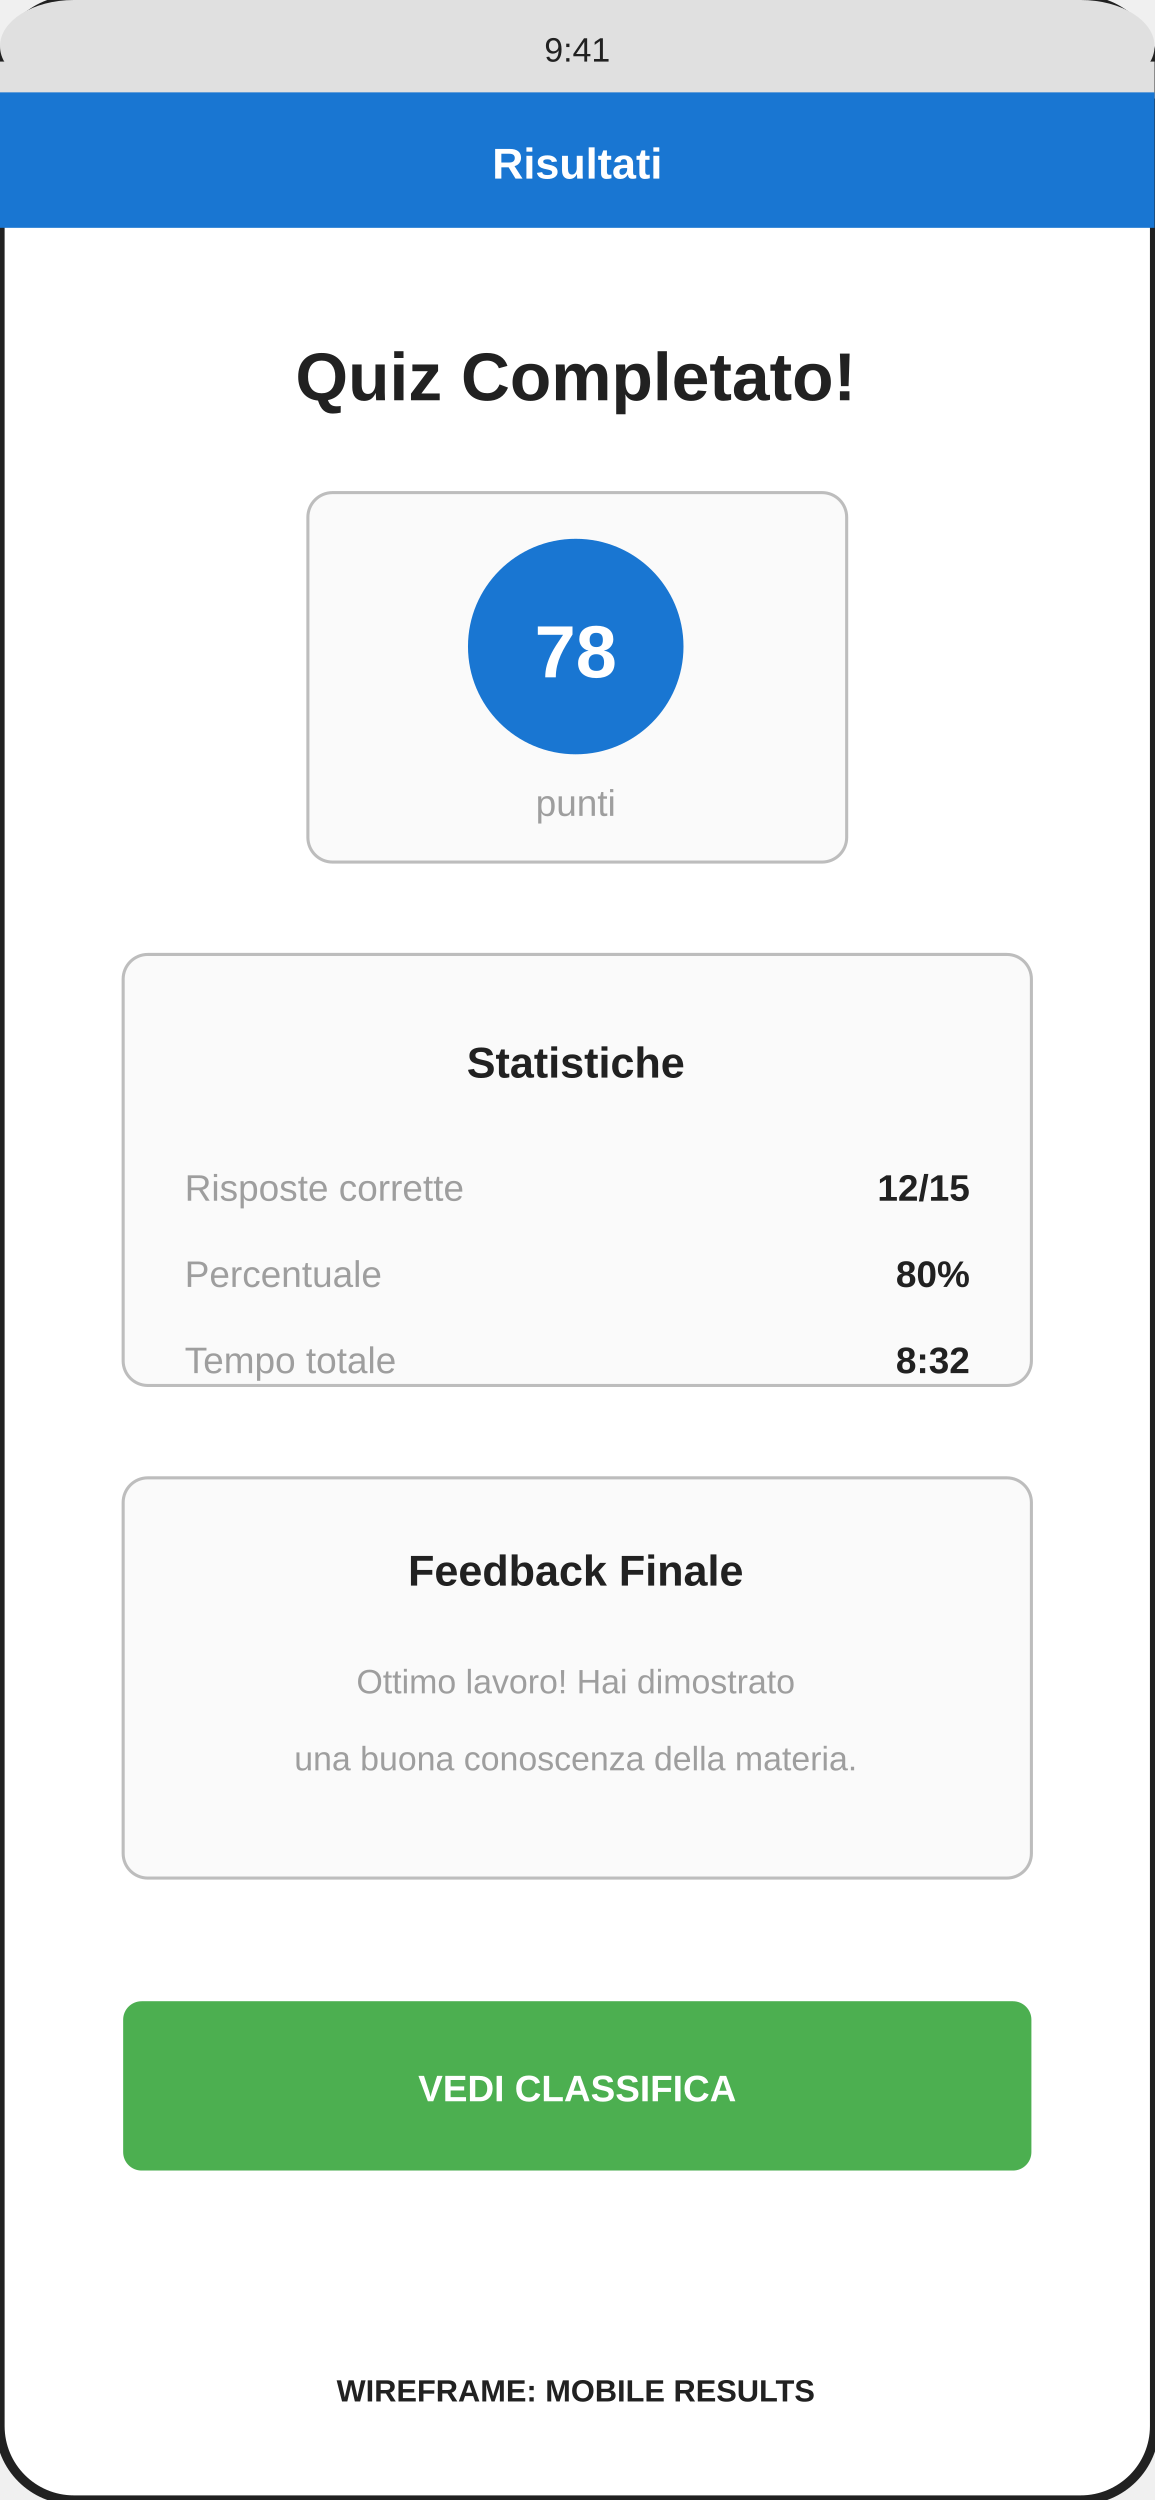
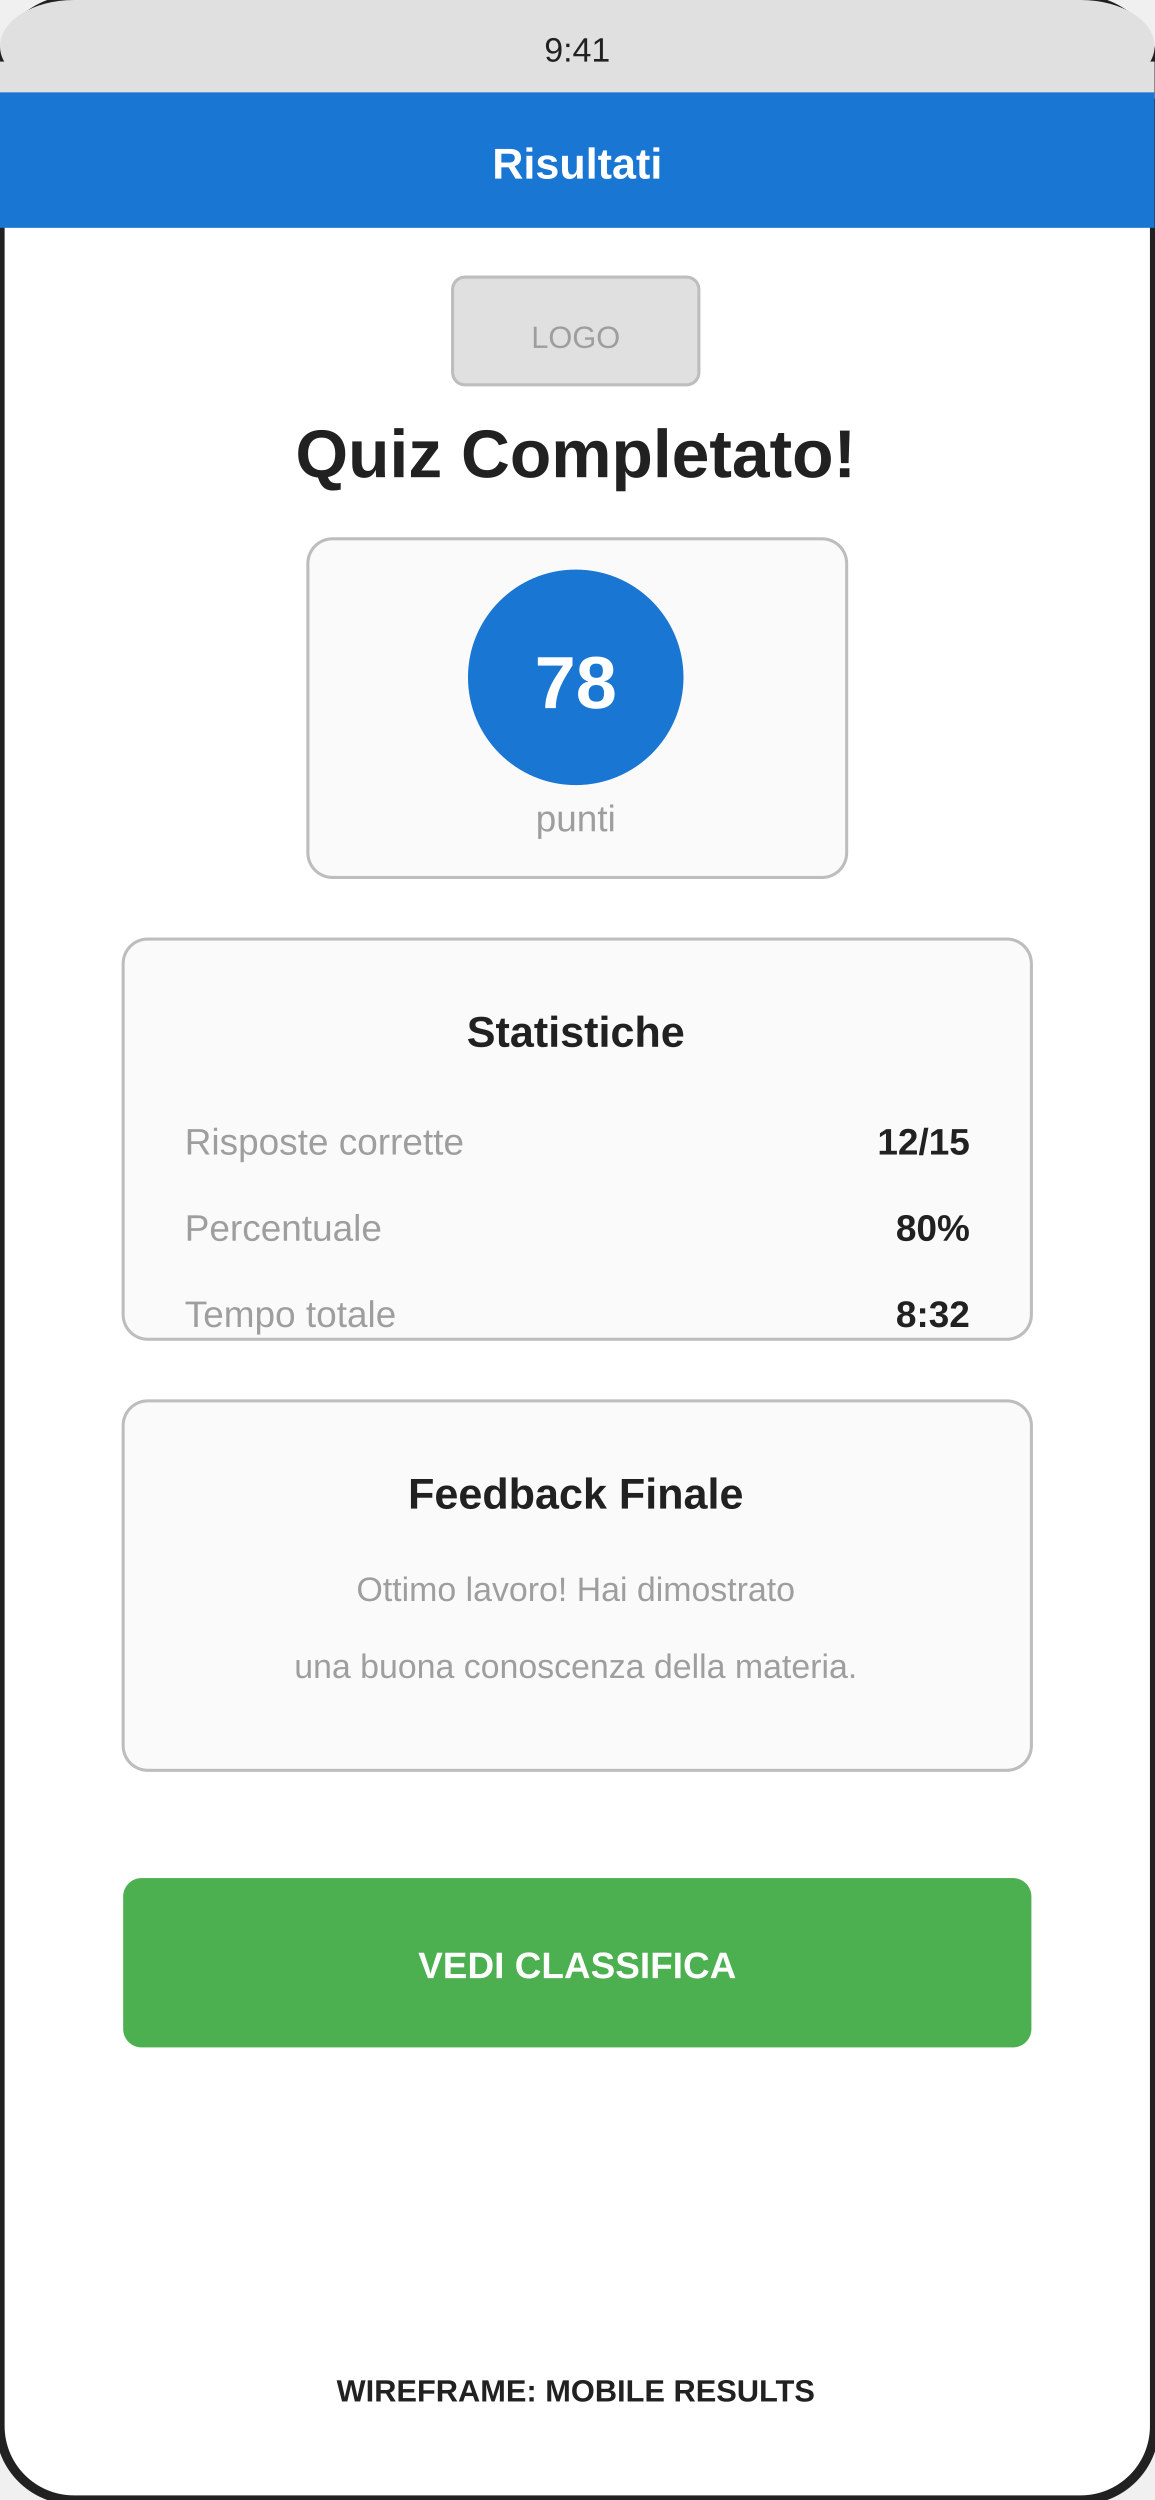
<svg xmlns="http://www.w3.org/2000/svg" baseProfile="full" height="812" version="1.1" width="375">
  <defs />
  <g id="mobile_results">
    <g id="phone_frame">
      <rect fill="#FFFFFF" height="812" rx="24" ry="24" stroke="#212121" stroke-width="3" width="375" x="0" y="0" />
      <rect fill="#E0E0E0" height="30" rx="24" ry="24" width="375" x="0" y="0" />
      <rect fill="#E0E0E0" height="12" width="375" x="0" y="20" />
      <text fill="#212121" style="font-family: Arial, sans-serif; font-size: 11px; font-weight: normal" text-anchor="middle" x="187.5" y="20">9:41</text>
      <rect fill="#1976D2" height="44" rx="0" ry="0" width="375" x="0" y="30" />
      <text fill="#FFFFFF" style="font-family: Arial, sans-serif; font-size: 14px; font-weight: bold" text-anchor="middle" x="187.5" y="58">Risultati</text>
    </g>
-     <text fill="#212121" style="font-family: Arial, sans-serif; font-size: 22px; font-weight: bold" text-anchor="middle" x="187" y="130">Quiz Completato!</text>
+     <g id="logo">
+       <rect fill="#E0E0E0" height="35" rx="4" ry="4" stroke="#BDBDBD" stroke-width="1" width="80" x="147" y="90" />
+       <text fill="#9E9E9E" style="font-family: Arial, sans-serif; font-size: 10px; font-weight: normal" text-anchor="middle" x="187" y="113">LOGO</text>
+     </g>
+     <text fill="#212121" style="font-family: Arial, sans-serif; font-size: 22px; font-weight: bold" text-anchor="middle" x="187" y="155">Quiz Completato!</text>
    <g id="score_card">
-       <rect fill="#FAFAFA" height="120" rx="8" ry="8" stroke="#BDBDBD" stroke-width="1" width="175" x="100" y="160" />
-       <circle cx="187" cy="210" fill="#1976D2" r="35" />
-       <text fill="#FFFFFF" style="font-family: Arial, sans-serif; font-size: 24px; font-weight: bold" text-anchor="middle" x="187" y="220">78</text>
-       <text fill="#9E9E9E" style="font-family: Arial, sans-serif; font-size: 12px; font-weight: normal" text-anchor="middle" x="187" y="265">punti</text>
+       <rect fill="#FAFAFA" height="110" rx="8" ry="8" stroke="#BDBDBD" stroke-width="1" width="175" x="100" y="175" />
+       <circle cx="187" cy="220" fill="#1976D2" r="35" />
+       <text fill="#FFFFFF" style="font-family: Arial, sans-serif; font-size: 24px; font-weight: bold" text-anchor="middle" x="187" y="230">78</text>
+       <text fill="#9E9E9E" style="font-family: Arial, sans-serif; font-size: 12px; font-weight: normal" text-anchor="middle" x="187" y="270">punti</text>
    </g>
    <g id="stats_card">
-       <rect fill="#FAFAFA" height="140" rx="8" ry="8" stroke="#BDBDBD" stroke-width="1" width="295" x="40" y="310" />
-       <text fill="#212121" style="font-family: Arial, sans-serif; font-size: 14px; font-weight: bold" text-anchor="middle" x="187" y="350">Statistiche</text>
-       <text fill="#9E9E9E" style="font-family: Arial, sans-serif; font-size: 12px; font-weight: normal" text-anchor="start" x="60" y="390">Risposte corrette</text>
-       <text fill="#212121" style="font-family: Arial, sans-serif; font-size: 12px; font-weight: bold" text-anchor="end" x="315" y="390">12/15</text>
-       <text fill="#9E9E9E" style="font-family: Arial, sans-serif; font-size: 12px; font-weight: normal" text-anchor="start" x="60" y="418">Percentuale</text>
-       <text fill="#212121" style="font-family: Arial, sans-serif; font-size: 12px; font-weight: bold" text-anchor="end" x="315" y="418">80%</text>
-       <text fill="#9E9E9E" style="font-family: Arial, sans-serif; font-size: 12px; font-weight: normal" text-anchor="start" x="60" y="446">Tempo totale</text>
-       <text fill="#212121" style="font-family: Arial, sans-serif; font-size: 12px; font-weight: bold" text-anchor="end" x="315" y="446">8:32</text>
+       <rect fill="#FAFAFA" height="130" rx="8" ry="8" stroke="#BDBDBD" stroke-width="1" width="295" x="40" y="305" />
+       <text fill="#212121" style="font-family: Arial, sans-serif; font-size: 14px; font-weight: bold" text-anchor="middle" x="187" y="340">Statistiche</text>
+       <text fill="#9E9E9E" style="font-family: Arial, sans-serif; font-size: 12px; font-weight: normal" text-anchor="start" x="60" y="375">Risposte corrette</text>
+       <text fill="#212121" style="font-family: Arial, sans-serif; font-size: 12px; font-weight: bold" text-anchor="end" x="315" y="375">12/15</text>
+       <text fill="#9E9E9E" style="font-family: Arial, sans-serif; font-size: 12px; font-weight: normal" text-anchor="start" x="60" y="403">Percentuale</text>
+       <text fill="#212121" style="font-family: Arial, sans-serif; font-size: 12px; font-weight: bold" text-anchor="end" x="315" y="403">80%</text>
+       <text fill="#9E9E9E" style="font-family: Arial, sans-serif; font-size: 12px; font-weight: normal" text-anchor="start" x="60" y="431">Tempo totale</text>
+       <text fill="#212121" style="font-family: Arial, sans-serif; font-size: 12px; font-weight: bold" text-anchor="end" x="315" y="431">8:32</text>
    </g>
    <g id="ai_final">
-       <rect fill="#FAFAFA" height="130" rx="8" ry="8" stroke="#BDBDBD" stroke-width="1" width="295" x="40" y="480" />
-       <text fill="#212121" style="font-family: Arial, sans-serif; font-size: 14px; font-weight: bold" text-anchor="middle" x="187" y="515">Feedback Finale</text>
-       <text fill="#9E9E9E" style="font-family: Arial, sans-serif; font-size: 11px; font-weight: normal" text-anchor="middle" x="187" y="550">Ottimo lavoro! Hai dimostrato</text>
-       <text fill="#9E9E9E" style="font-family: Arial, sans-serif; font-size: 11px; font-weight: normal" text-anchor="middle" x="187" y="575">una buona conoscenza della materia.</text>
+       <rect fill="#FAFAFA" height="120" rx="8" ry="8" stroke="#BDBDBD" stroke-width="1" width="295" x="40" y="455" />
+       <text fill="#212121" style="font-family: Arial, sans-serif; font-size: 14px; font-weight: bold" text-anchor="middle" x="187" y="490">Feedback Finale</text>
+       <text fill="#9E9E9E" style="font-family: Arial, sans-serif; font-size: 11px; font-weight: normal" text-anchor="middle" x="187" y="520">Ottimo lavoro! Hai dimostrato</text>
+       <text fill="#9E9E9E" style="font-family: Arial, sans-serif; font-size: 11px; font-weight: normal" text-anchor="middle" x="187" y="545">una buona conoscenza della materia.</text>
    </g>
    <g id="button_VEDI_CLASSIFICA">
-       <rect fill="#4CAF50" height="55" rx="6" ry="6" width="295" x="40" y="650" />
-       <text fill="#FFFFFF" style="font-family: Arial, sans-serif; font-size: 12px; font-weight: bold" text-anchor="middle" x="187.5" y="682.5">VEDI CLASSIFICA</text>
+       <rect fill="#4CAF50" height="55" rx="6" ry="6" width="295" x="40" y="610" />
+       <text fill="#FFFFFF" style="font-family: Arial, sans-serif; font-size: 12px; font-weight: bold" text-anchor="middle" x="187.5" y="642.5">VEDI CLASSIFICA</text>
    </g>
    <text fill="#212121" style="font-family: Arial, sans-serif; font-size: 10px; font-weight: bold" text-anchor="middle" x="187" y="780">WIREFRAME: MOBILE RESULTS</text>
  </g>
</svg>
